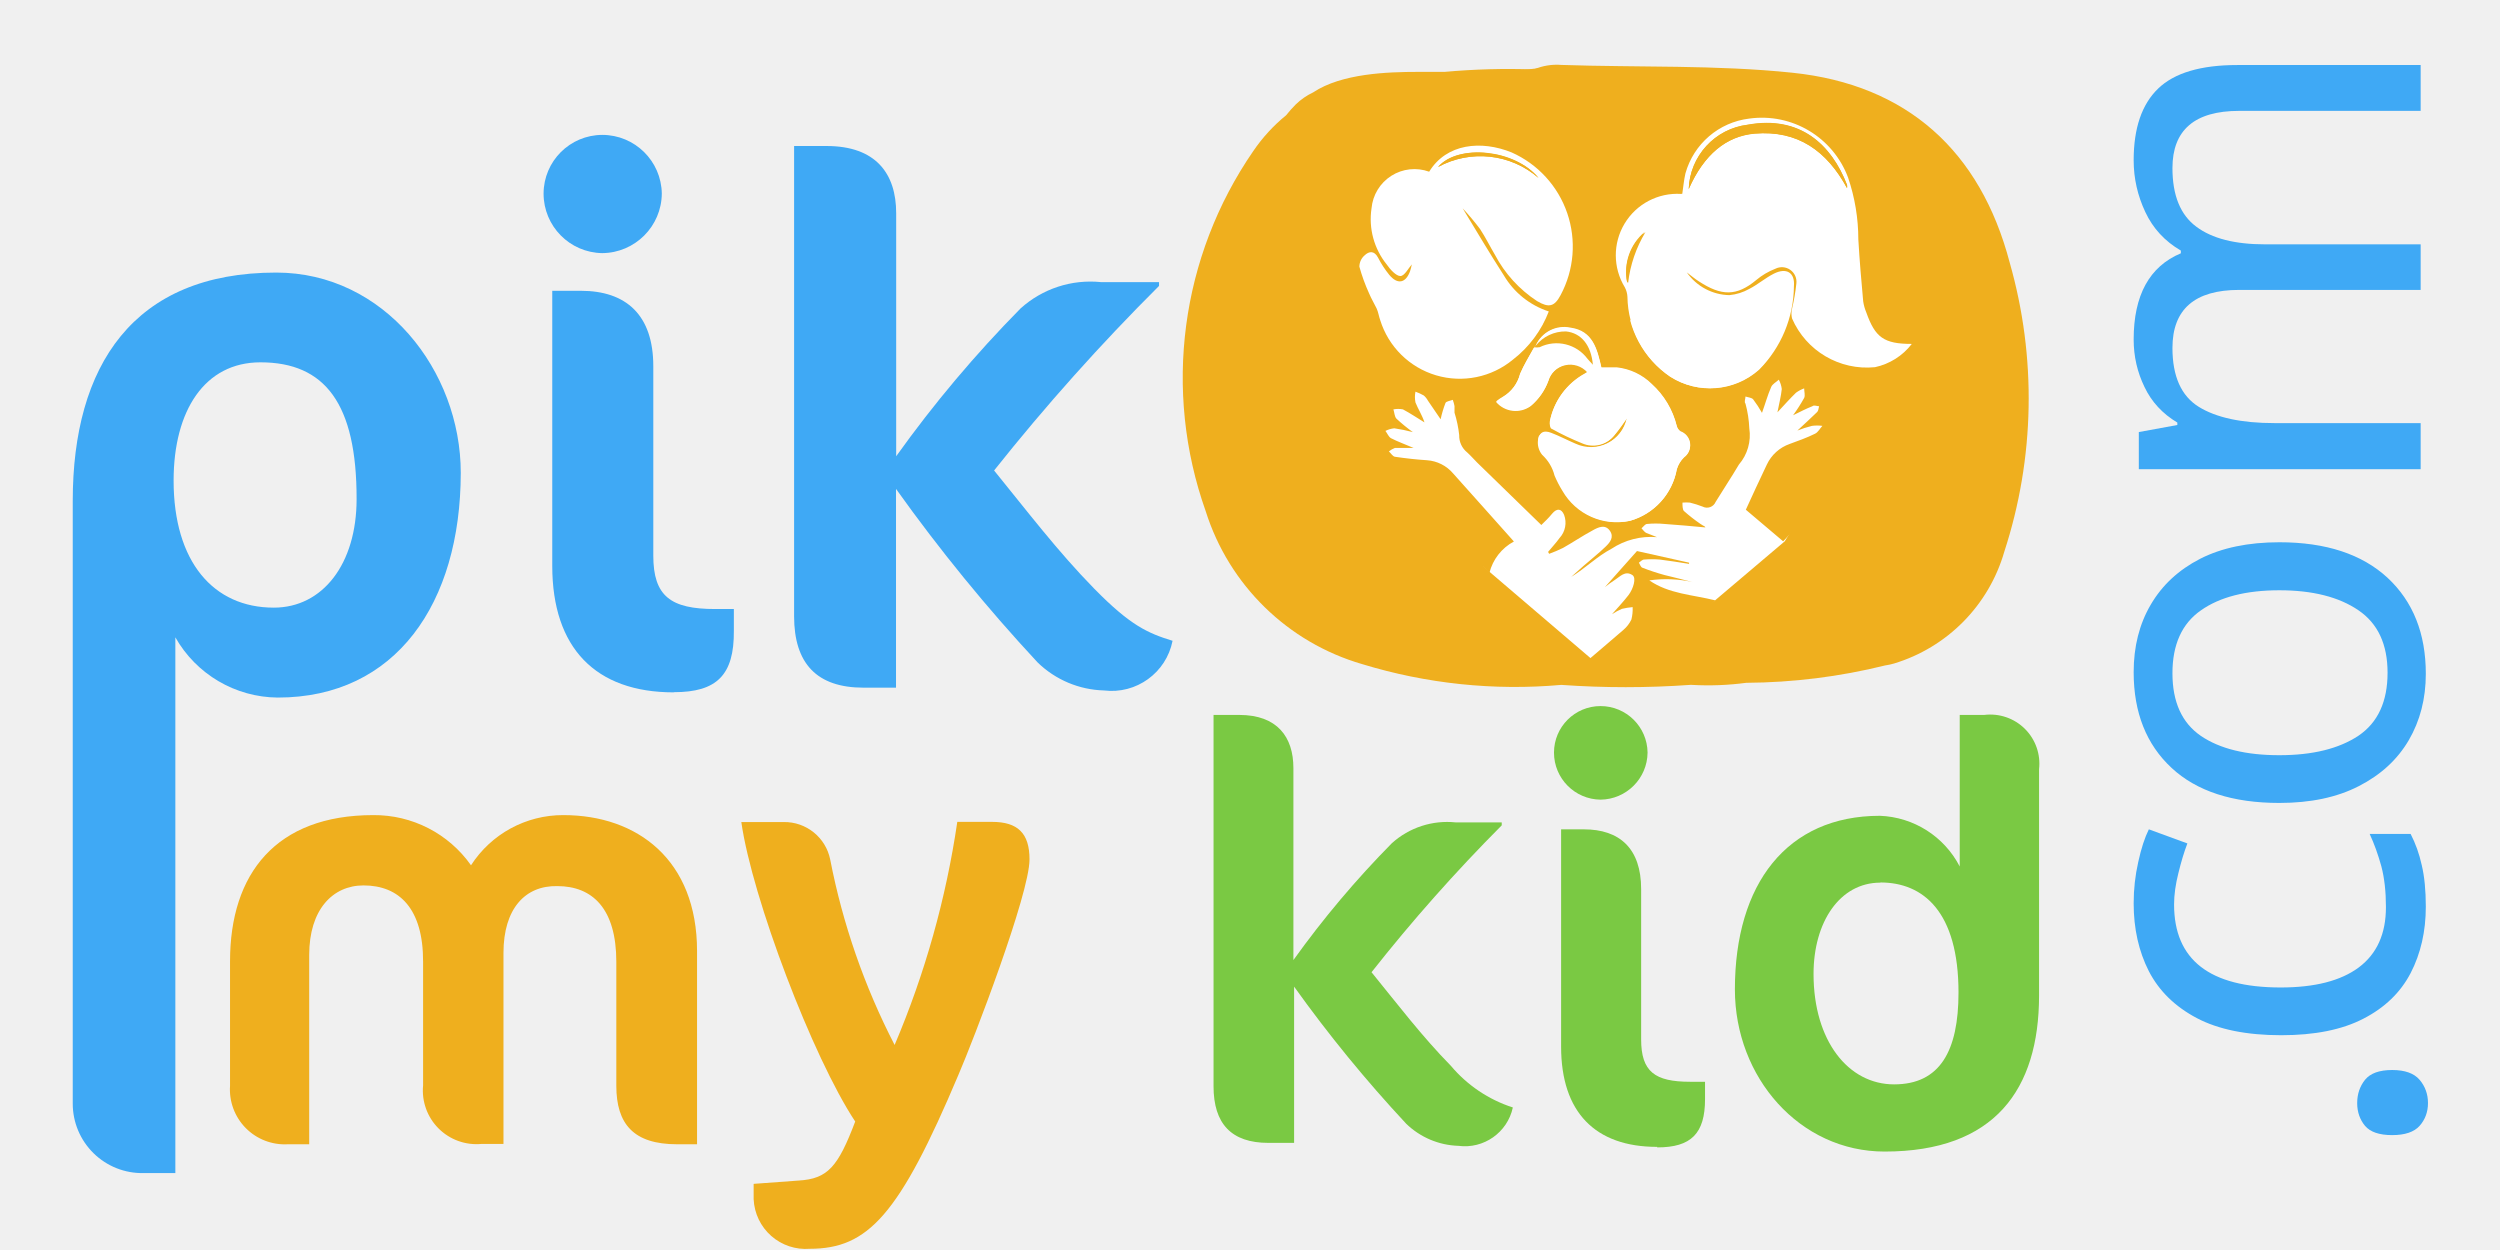
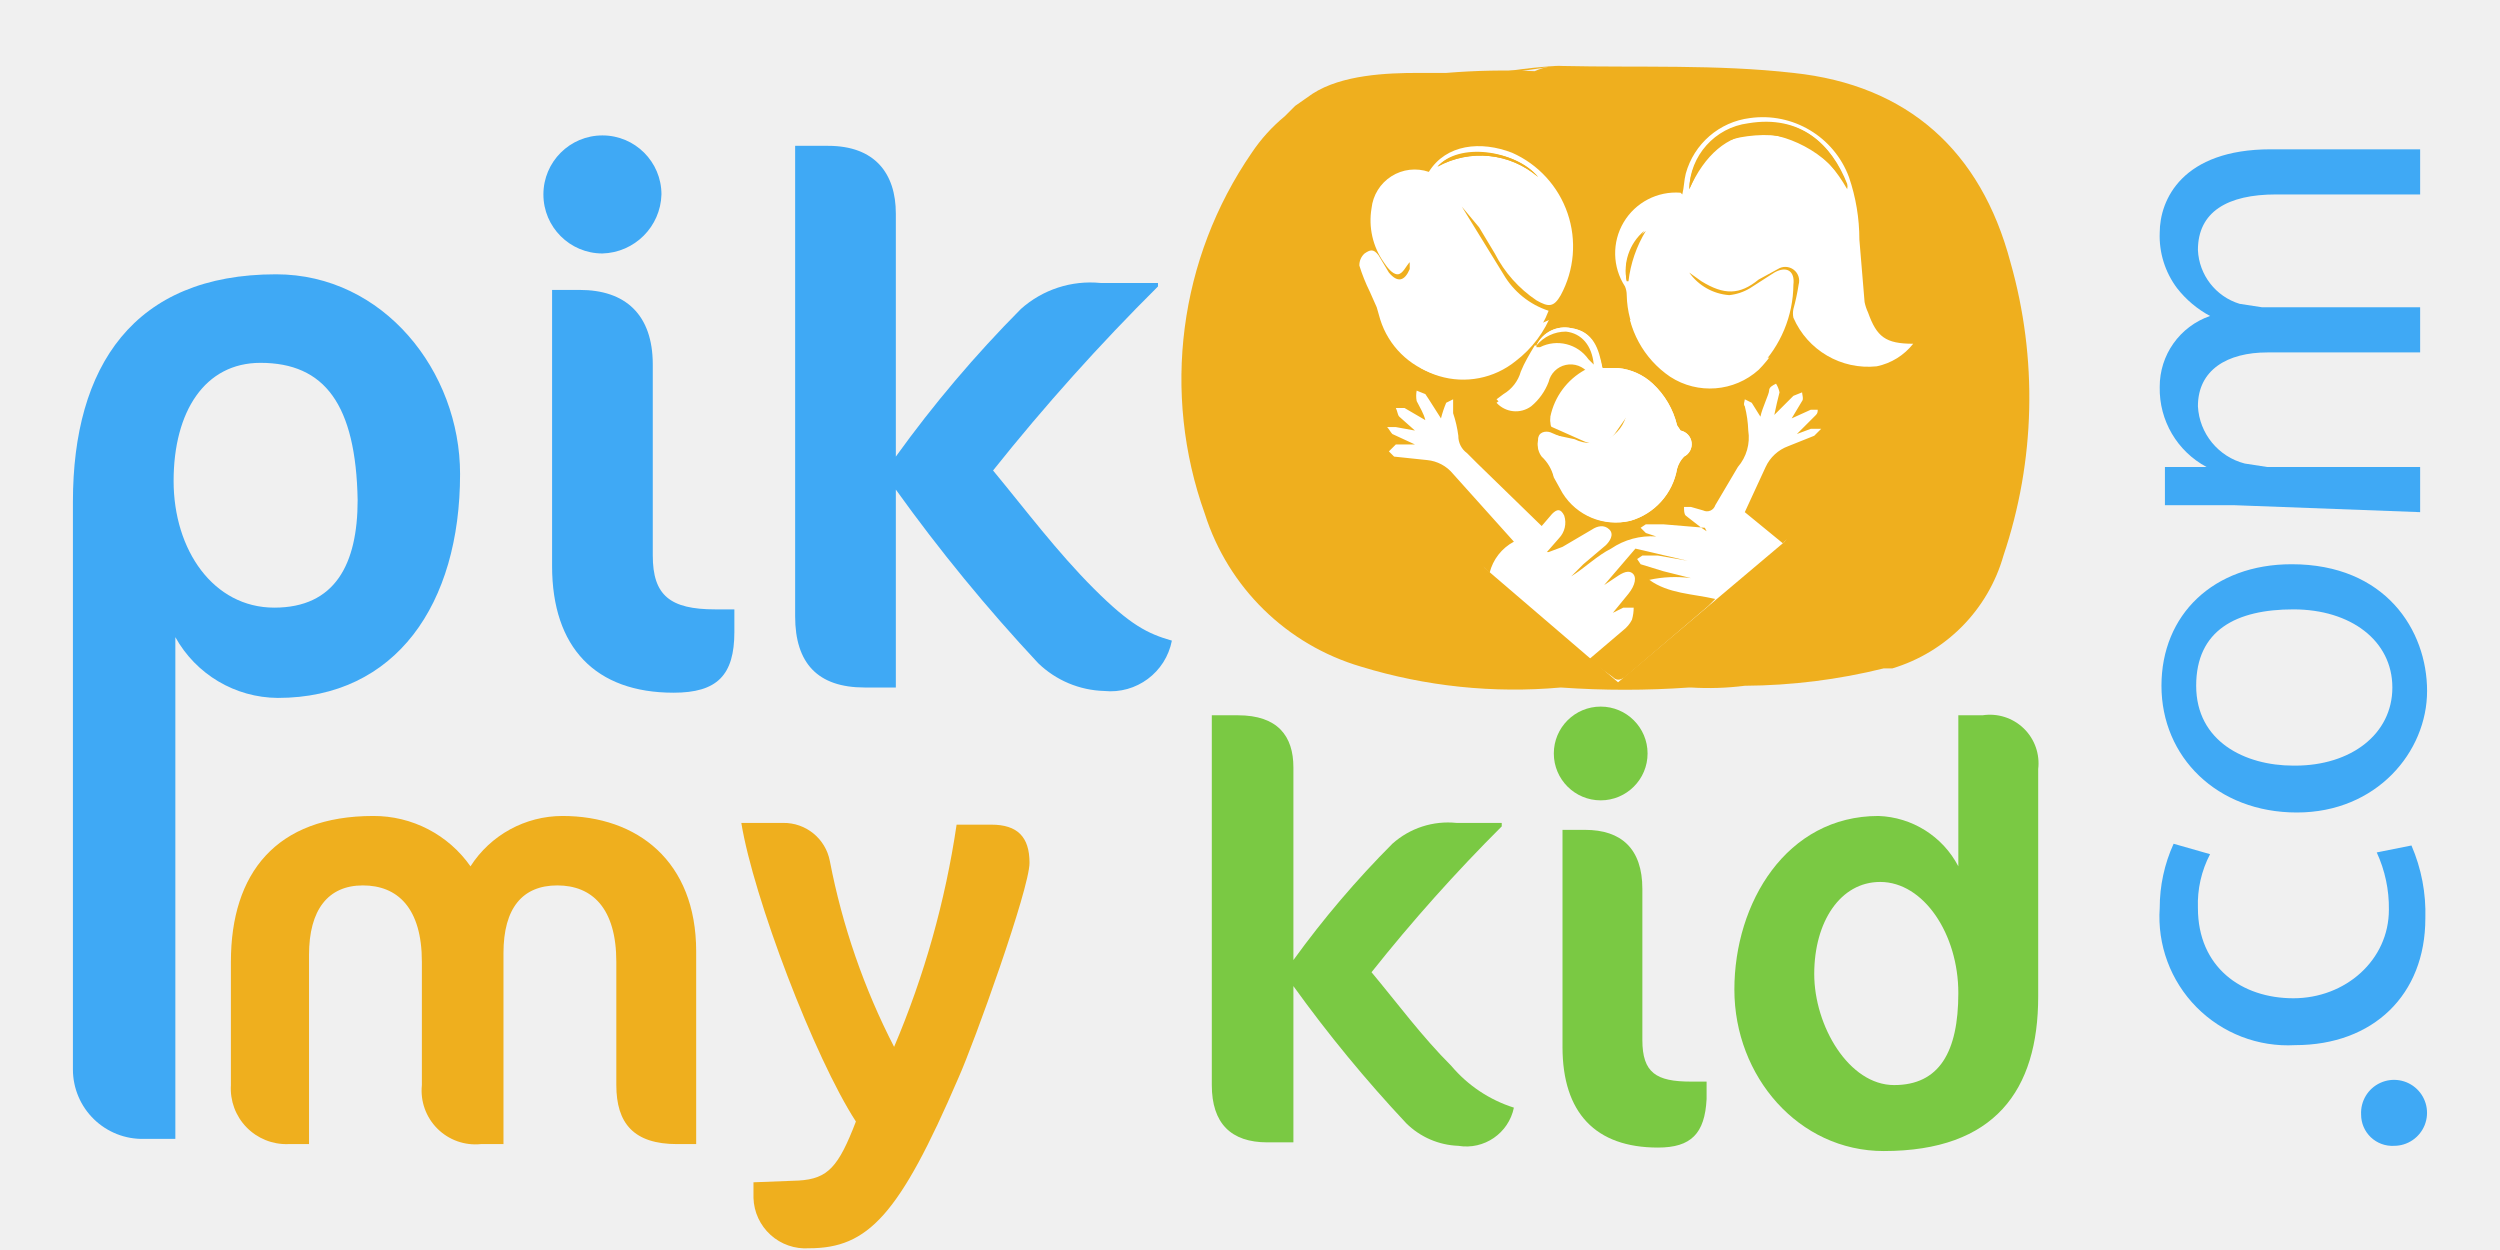
<svg xmlns="http://www.w3.org/2000/svg" id="Layer_1" data-name="Layer 1" width="144" height="72" viewBox="0 0 144 72">
-   <path d="M39,65.91c-2.51,0-3.5-1.17-3.5-3.37V55.4c0-3.06-1.37-4.36-3.4-4.36C30.25,51,29,52.34,29,54.89v11H27.74a3.09,3.09,0,0,1-3.37-3.37V55.4C24.38,52.34,23,51,20.94,51c-1.79,0-3.13,1.41-3.13,4V65.91H16.58a3.16,3.16,0,0,1-3.33-3.37V55.37c0-5.05,2.65-8.42,8.25-8.42a6.82,6.82,0,0,1,5.63,2.89,6.3,6.3,0,0,1,5.32-2.89c4.26,0,7.7,2.58,7.7,7.83V65.91Z" style="fill:#efaf1e" />
-   <path d="M46.64,71.93a3,3,0,0,1-3.23-2.85v-.89L46,68c1.68-.1,2.27-.79,3.26-3.4-2.44-3.68-5.94-12.88-6.56-17.25h2.44a2.69,2.69,0,0,1,2.68,2.16,39.87,39.87,0,0,0,3.71,10.68,52.21,52.21,0,0,0,3.61-12.85h2c1.48,0,2.16.65,2.16,2.16,0,2-3.23,10.41-4.09,12.4C51.79,70,50,71.93,46.64,71.93Z" style="fill:#efaf1e" />
-   <path d="M74.5,44.24V55.3a56,56,0,0,1,5.67-6.73,4.75,4.75,0,0,1,3.68-1.2h2.65v.17A97.68,97.68,0,0,0,79,56c1.48,1.82,2.92,3.71,4.57,5.39a7.79,7.79,0,0,0,3.57,2.4A2.83,2.83,0,0,1,84,66a4.52,4.52,0,0,1-3-1.27,79,79,0,0,1-6.46-7.9v9l-1.48,0c-2.13,0-3.16-1.1-3.16-3.26V41.18h1.48C73.57,41.18,74.5,42.45,74.5,44.24Z" style="fill:#7ac943" />
-   <path d="M92.19,46.06a2.71,2.71,0,0,1-2.68-2.71,2.68,2.68,0,0,1,2.68-2.68,2.71,2.71,0,0,1,2.71,2.68A2.74,2.74,0,0,1,92.19,46.06Zm3.26,20c-3.57,0-5.53-2-5.53-5.77V47.77h1.31c2.06,0,3.3,1.1,3.3,3.44v8.66c0,1.86.79,2.44,2.82,2.44h.86v1C98.21,65.29,97.41,66.09,95.46,66.09Z" style="fill:#7ac943" />
-   <path d="M108.55,66.33c-4.88,0-8.62-4.26-8.62-9.34,0-6.08,3-10,8.35-10a5.4,5.4,0,0,1,4.6,2.92V41.18h1.41a2.83,2.83,0,0,1,3.16,3.13V57.36C117.44,62.75,114.9,66.33,108.55,66.33Zm-.24-15.49c-2.34,0-3.85,2.27-3.85,5.26,0,3.85,2,6.36,4.64,6.36s3.71-1.92,3.71-5.29C112.81,52.51,110.78,50.83,108.31,50.83Z" style="fill:#7ac943" />
-   <path d="M16,40.18a6.84,6.84,0,0,1-5.9-3.47V67.57H8.27a4,4,0,0,1-4.08-4V28.85c0-7.77,3.47-13.15,11.72-13.15,6.21,0,10.63,5.64,10.63,11.54C26.53,34.75,22.8,40.18,16,40.18ZM15,20.87c-3.21,0-5,2.78-5,6.81C10,32.37,12.3,35,15.77,35c2.82,0,4.77-2.52,4.77-6.25C20.55,23.25,18.72,20.87,15,20.87Z" style="fill:#3fa9f5" />
-   <path d="M34.69,14.58a3.43,3.43,0,0,1-3.38-3.43,3.39,3.39,0,0,1,3.38-3.38,3.43,3.43,0,0,1,3.43,3.38A3.46,3.46,0,0,1,34.69,14.58Zm4.12,25.3c-4.51,0-7-2.56-7-7.29V16.75h1.65c2.6,0,4.17,1.39,4.17,4.34V32c0,2.34,1,3.08,3.56,3.08h1.08v1.26C42.29,38.88,41.29,39.87,38.82,39.87Z" style="fill:#3fa9f5" />
-   <path d="M51.62,12.28v14a70.74,70.74,0,0,1,7.16-8.51,6,6,0,0,1,4.64-1.52h3.34v.22a123.27,123.27,0,0,0-9.5,10.63c1.87,2.3,3.69,4.69,5.77,6.81s3.08,2.56,4.51,3a3.58,3.58,0,0,1-3.95,2.86,5.7,5.7,0,0,1-3.82-1.61,99.79,99.79,0,0,1-8.16-10V39.61l-1.87,0c-2.69,0-4-1.39-4-4.12V8.41h1.87C50.45,8.41,51.62,10,51.62,12.28Z" style="fill:#3fa9f5" />
-   <path d="M115.76,15.13c-1.69-6.43-5.91-10.25-12.51-10.94-4.4-.46-8.87-.3-13.31-.45A3.32,3.32,0,0,0,88.35,4a40.68,40.68,0,0,0-5.14.14l-.63,0-.44,0h-.44c-1.79,0-4.42.09-6.06,1.18a3.75,3.75,0,0,0-1,.69,7.3,7.3,0,0,0-.56.63,9.66,9.66,0,0,0-1.89,2.06,23,23,0,0,0-2.74,20.75,13.36,13.36,0,0,0,9,8.8,30.08,30.08,0,0,0,11.48,1.2,52.45,52.45,0,0,0,7.42,0h.11a16.47,16.47,0,0,0,3.12-.12,34.11,34.11,0,0,0,8-1,3.65,3.65,0,0,0,.51-.11,9.47,9.47,0,0,0,6.36-6.45A28.48,28.48,0,0,0,115.76,15.13Z" style="fill:#efaf1e;fill-rule:evenodd" />
-   <polygon points="85.46 32.65 93.23 39.29 102.8 31.18 105.51 26.78 106.41 23.95 105.26 21.56 103 20.6 99.44 20.6 95.93 18.92 92.54 18.13 90.03 18.13 87.92 18.97 85.72 20.08 83.22 21.02 80.02 21.45 79.17 23.14 79.17 25.5 80.52 27.27 84.4 30.07 85.46 32.65" style="fill:#fff;fill-rule:evenodd" />
-   <path d="M98.23,30.38c-.79-.07-1.58-.15-2.36-.2a5.07,5.07,0,0,0-1,0c-.11,0-.21.16-.32.25.09.09.17.22.28.27s.41.15.61.24a4.13,4.13,0,0,0-2.62.67c-.82.43-1.5,1.12-2.32,1.62l.73-.65c.42-.37.86-.71,1.26-1.1.25-.24.5-.55.23-.92s-.65-.2-1,0c-.58.31-1.12.68-1.69,1a7.68,7.68,0,0,1-.8.34l-.06-.11c.22-.27.46-.52.66-.8a1.3,1.3,0,0,0,.26-1.34c-.16-.37-.42-.38-.68-.07s-.36.39-.63.66l-3.7-3.6c-.19-.19-.37-.4-.57-.58a1.23,1.23,0,0,1-.46-1,6.78,6.78,0,0,0-.27-1.29c0-.12,0-.25,0-.38a2.19,2.19,0,0,0-.1-.36c-.15.06-.37.08-.42.18a6.27,6.27,0,0,0-.28.94l-.73-1.07a1.06,1.06,0,0,0-.24-.3,3,3,0,0,0-.48-.22,1.58,1.58,0,0,0,0,.62c.15.38.38.72.52,1.15-.41-.25-.81-.52-1.24-.75a1.5,1.5,0,0,0-.55,0c.06.18.06.42.18.54a9.9,9.9,0,0,0,.94.77,9.5,9.5,0,0,0-1.07-.22,1.49,1.49,0,0,0-.51.15c.11.14.18.34.32.42.39.2.81.35,1.3.56-.42,0-.75,0-1.07,0A1.31,1.31,0,0,0,80,26c.12.11.22.29.35.31.61.09,1.23.16,1.85.2a2.17,2.17,0,0,1,1.5.76c1.16,1.29,2.31,2.59,3.5,3.92A2.83,2.83,0,0,0,85.79,33c-1-.93-7.83-7.76-9.75-10.75a17.11,17.11,0,0,1-2.65-6.35,8.07,8.07,0,0,1,4.06-8.79,11.51,11.51,0,0,1,6.84-1.5,9.48,9.48,0,0,1,5.43,2,14.68,14.68,0,0,1,3.16,3.81l.32.5c.12-.18.21-.33.31-.46a36.22,36.22,0,0,1,2.63-3.33C98.27,6,101,5.45,103.9,5.59a10.48,10.48,0,0,1,5.48,1.78,7.88,7.88,0,0,1,3.82,7.3A14.71,14.71,0,0,1,111,21.19a43.51,43.51,0,0,1-7.29,8.89c-.36.36-.67.77-1,1.1l-2.15-1.82c.37-.8.78-1.71,1.21-2.6a2.29,2.29,0,0,1,1.32-1.19c.49-.18,1-.36,1.46-.59.17-.08.28-.3.42-.45a2.29,2.29,0,0,0-.6,0,6.52,6.52,0,0,0-.84.27c.41-.38.78-.72,1.14-1.07.07-.07.08-.22.11-.33-.13,0-.28-.09-.39,0-.36.14-.7.32-1.11.52a9.62,9.62,0,0,0,.64-1c.07-.14,0-.36,0-.55a1.89,1.89,0,0,0-.47.25c-.35.34-.67.7-1.07,1.13.1-.52.21-.93.25-1.34a1.5,1.5,0,0,0-.17-.54c-.15.14-.37.25-.44.42-.21.48-.35,1-.53,1.49a6.88,6.88,0,0,0-.51-.78c-.09-.1-.29-.11-.44-.16,0,.14-.09.31,0,.41a6.47,6.47,0,0,1,.22,1.42,2.6,2.6,0,0,1-.6,2.09c-.43.73-.9,1.43-1.34,2.15a.54.54,0,0,1-.75.27,6.06,6.06,0,0,0-.73-.23,2.32,2.32,0,0,0-.43,0c0,.16,0,.39.08.48a9.43,9.43,0,0,0,.93.73,3.14,3.14,0,0,0,.28.17ZM88.46,19.91l-.1.11c-.27.49-.58,1-.79,1.49a2.17,2.17,0,0,1-1,1.34,2.61,2.61,0,0,0-.38.26,1.48,1.48,0,0,0,2,.24,3.42,3.42,0,0,0,1-1.42,1.32,1.32,0,0,1,2.26-.52l-.16.1a4,4,0,0,0-2,2.71c0,.14,0,.39.11.44a15.9,15.9,0,0,0,1.76.84A1.54,1.54,0,0,0,93,25.06c.27-.31.5-.66.74-1a2.14,2.14,0,0,1-3,1.49c-.47-.2-.92-.44-1.39-.62s-.68,0-.72.38a1.11,1.11,0,0,0,.24.86,2.41,2.41,0,0,1,.71,1.19,6.26,6.26,0,0,0,.46.89A3.6,3.6,0,0,0,93.88,30,3.79,3.79,0,0,0,96.59,27a1.64,1.64,0,0,1,.42-.69.84.84,0,0,0-.21-1.47.54.54,0,0,1-.22-.32,4.81,4.81,0,0,0-1.44-2.41,3.4,3.4,0,0,0-2-.95c-.3,0-.6,0-.9,0-.24-1.06-.49-2.11-1.78-2.29A1.78,1.78,0,0,0,88.46,19.91Zm8.44-8.75a.36.36,0,0,1-.1,0,3.54,3.54,0,0,0-3.24,5.38,1.31,1.31,0,0,1,.15.54,5.67,5.67,0,0,0,2.48,4.61,4.24,4.24,0,0,0,5.11-.41,6.91,6.91,0,0,0,2-4.8c.07-.79-.43-1.09-1.15-.73-.49.25-.92.62-1.42.88a2.87,2.87,0,0,1-1.15.36,3.06,3.06,0,0,1-2.37-1.34c.24.18.45.37.7.52,1.35.85,2.17.87,3.3-.08a3.91,3.91,0,0,1,1.1-.65.84.84,0,0,1,1.21.86,11.87,11.87,0,0,1-.25,1.45,1.18,1.18,0,0,0,0,.55A4.7,4.7,0,0,0,108,21.15a3.64,3.64,0,0,0,2.08-1.33c-1.58,0-2.11-.38-2.62-1.81a2.68,2.68,0,0,1-.18-.64c-.11-1.19-.21-2.38-.28-3.57a11.06,11.06,0,0,0-.59-3.56,5.3,5.3,0,0,0-5.69-3.4A4.36,4.36,0,0,0,97.08,10C97,10.38,97,10.77,96.9,11.16ZM82.32,9.89A2.48,2.48,0,0,0,79,12a4.16,4.16,0,0,0,.88,3.17c.19.28.52.66.78.66s.47-.46.66-.67a3.07,3.07,0,0,1-.1.39c-.25.7-.72.79-1.2.21a5.66,5.66,0,0,1-.65-1c-.22-.42-.51-.36-.77-.12a.87.87,0,0,0-.3.65,10.31,10.31,0,0,0,.56,1.54c.12.3.31.57.43.86s.13.46.21.68a4.8,4.8,0,0,0,7.65,2.27,6.4,6.4,0,0,0,2.06-2.77,4.69,4.69,0,0,1-2.59-2.08c-.8-1.24-1.55-2.52-2.37-3.86a15.28,15.28,0,0,1,1,1.19c.32.47.57,1,.86,1.49a7.19,7.19,0,0,0,2.42,2.66c.68.41,1,.33,1.36-.34a5.93,5.93,0,0,0-2.81-8.17C85.31,8.07,83.3,8.26,82.32,9.89Z" style="fill:#efaf1e;fill-rule:evenodd" />
-   <path d="M95,33.43c1.13.78,2.47.82,3.8,1.15L98.4,35c-1.61,1.38-3.23,2.75-4.83,4.15-.28.24-.45.24-.72,0-.46-.43-1-.83-1.34-1.16.67-.58,1.34-1.13,2-1.71a1.78,1.78,0,0,0,.46-.6,2.46,2.46,0,0,0,.07-.71,4.14,4.14,0,0,0-.62.1,3.68,3.68,0,0,0-.57.31c.37-.42.68-.75.95-1.1s.48-1,.22-1.16c-.42-.27-.71.1-1,.28a7.15,7.15,0,0,0-.58.42l1.85-2.08,3,.67v.07c-.56-.09-1.12-.18-1.69-.25a5.61,5.61,0,0,0-.9,0c-.1,0-.2.11-.3.18.06.1.11.26.2.29a12.75,12.75,0,0,0,1.27.42c.54.14,1.09.26,1.63.41A6.92,6.92,0,0,0,95,33.43Z" style="fill:#efaf1e;fill-rule:evenodd" />
-   <path d="M96.9,11.16c.06-.39.09-.78.18-1.17a4.36,4.36,0,0,1,3.68-3.16,5.3,5.3,0,0,1,5.69,3.4,11.06,11.06,0,0,1,.59,3.56c.07,1.19.17,2.38.28,3.57a2.68,2.68,0,0,0,.18.64c.51,1.43,1,1.81,2.62,1.81A3.64,3.64,0,0,1,108,21.15a4.7,4.7,0,0,1-4.78-2.81,1.18,1.18,0,0,1,0-.55,11.87,11.87,0,0,0,.25-1.45.84.84,0,0,0-1.21-.86,3.91,3.91,0,0,0-1.1.65c-1.13.94-2,.93-3.3.08-.24-.15-.46-.34-.7-.52A3.06,3.06,0,0,0,99.61,17a2.87,2.87,0,0,0,1.15-.36c.49-.25.92-.63,1.42-.88.72-.36,1.22-.06,1.15.73a6.91,6.91,0,0,1-2,4.8,4.24,4.24,0,0,1-5.11.41,5.67,5.67,0,0,1-2.48-4.61,1.31,1.31,0,0,0-.15-.54,3.54,3.54,0,0,1,3.24-5.38A.36.36,0,0,0,96.9,11.16Zm.37-.27c.88-2,2.17-3.05,3.8-3.19,2.49-.21,4.16,1,5.32,3.14a.65.65,0,0,0,0-.18c-.91-2.35-2.72-4-5.72-3.47A3.87,3.87,0,0,0,97.27,10.89Zm-3.55,5.35,0,.05a7.25,7.25,0,0,1,1-2.92A3,3,0,0,0,93.72,16.24Z" style="fill:#fff;fill-rule:evenodd" />
-   <path d="M82.32,9.89c1-1.63,3-1.82,4.75-1.11A5.93,5.93,0,0,1,89.89,17c-.35.66-.67.75-1.36.34a7.19,7.19,0,0,1-2.42-2.66c-.29-.49-.54-1-.86-1.49a15.28,15.28,0,0,0-1-1.19c.82,1.35,1.57,2.62,2.37,3.86a4.69,4.69,0,0,0,2.59,2.08,6.4,6.4,0,0,1-2.06,2.77,4.8,4.8,0,0,1-7.65-2.27c-.08-.22-.11-.47-.21-.68s-.31-.57-.43-.86a10.31,10.31,0,0,1-.56-1.54.87.87,0,0,1,.3-.65c.25-.24.55-.29.77.12a5.66,5.66,0,0,0,.65,1c.48.58.95.48,1.2-.21a3.07,3.07,0,0,0,.1-.39c-.19.21-.42.67-.66.67s-.59-.38-.78-.66A4.16,4.16,0,0,1,79,12,2.48,2.48,0,0,1,82.32,9.89Zm.51-.27a5.1,5.1,0,0,1,5.79.63C87.27,8.59,84,8.27,82.83,9.62Z" style="fill:#fff;fill-rule:evenodd" />
-   <path d="M88.46,19.91a1.78,1.78,0,0,1,2-1c1.29.18,1.53,1.22,1.78,2.29.31,0,.61,0,.9,0a3.4,3.4,0,0,1,2,.95,4.81,4.81,0,0,1,1.44,2.41.54.54,0,0,0,.22.32A.84.84,0,0,1,97,26.35a1.64,1.64,0,0,0-.42.69A3.79,3.79,0,0,1,93.88,30,3.6,3.6,0,0,1,90,28.28a6.26,6.26,0,0,1-.46-.89,2.41,2.41,0,0,0-.71-1.19,1.11,1.11,0,0,1-.24-.86c0-.38.37-.52.72-.38s.93.42,1.39.62a2.14,2.14,0,0,0,3-1.49c-.24.31-.47.66-.74,1a1.54,1.54,0,0,1-1.82.45,15.9,15.9,0,0,1-1.76-.84c-.09,0-.14-.3-.11-.44a4,4,0,0,1,2-2.71l.16-.1a1.32,1.32,0,0,0-2.26.52,3.42,3.42,0,0,1-1,1.42,1.48,1.48,0,0,1-2-.24,2.61,2.61,0,0,1,.38-.26,2.17,2.17,0,0,0,1-1.34c.22-.52.52-1,.79-1.49a.91.91,0,0,0,.32,0,2.22,2.22,0,0,1,2.78.66l.3.33c-.1-1.13-.67-1.83-1.55-1.92A2.18,2.18,0,0,0,88.46,19.91Z" style="fill:#fff;fill-rule:evenodd" />
-   <path d="M88.46,19.91a2.18,2.18,0,0,1,1.74-.82c.88.09,1.45.79,1.55,1.92l-.3-.33A2.22,2.22,0,0,0,88.68,20a.91.91,0,0,1-.32,0Z" style="fill:#efaf1e;fill-rule:evenodd" />
-   <path d="M97.27,10.89a3.87,3.87,0,0,1,3.4-3.71c3-.55,4.82,1.13,5.72,3.47a.65.65,0,0,1,0,.18c-1.17-2.14-2.83-3.34-5.32-3.14C99.44,7.84,98.15,8.89,97.27,10.89Z" style="fill:#efaf1e;fill-rule:evenodd" />
-   <path d="M93.72,16.24a3,3,0,0,1,1.06-2.87,7.25,7.25,0,0,0-1,2.92Z" style="fill:#efaf1e;fill-rule:evenodd" />
-   <path d="M82.83,9.62c1.15-1.35,4.44-1,5.79.63A5.1,5.1,0,0,0,82.83,9.62Z" style="fill:#efaf1e;fill-rule:evenodd" />
-   <path d="M89.38,4.18c-1.53.22-3.06.44-4.59.77" style="fill:#efaf1e;fill-rule:evenodd" />
-   <path d="M89.6,3.85c-3.39.22-6.67,1.09-10.06,1.53" style="fill:#efaf1e;fill-rule:evenodd" />
-   <text transform="translate(139.43 67.57) rotate(-90)" style="font-size:30.276px;fill:#3fa9f5;font-family:MyriadPro-Regular, Myriad Pro">.<tspan x="6.27" y="0" style="letter-spacing:-0.006em">c</tspan>
-     <tspan x="19.65" y="0" style="letter-spacing:-0em">om</tspan>
-   </text>
+   <defs>
+     <style>
+       .cls-1, .cls-4 {
+         fill: #efaf1e;
+       }
+ 
+       .cls-2 {
+         fill: #7ac943;
+       }
+ 
+       .cls-3 {
+         fill: #3fa9f5;
+       }
+ 
+       .cls-4, .cls-5 {
+         fill-rule: evenodd;
+       }
+ 
+       .cls-5 {
+         fill: #fff;
+       }
+     </style>
+   </defs>
+   <g>
+     <path class="cls-1" d="M39,65.9c-2.5,0-3.5-1.2-3.5-3.4V55.4c0-3.1-1.4-4.4-3.4-4.4S29,52.3,29,54.9v11H27.7a3.1,3.1,0,0,1-3.4-3.4V55.4c0-3.1-1.4-4.4-3.4-4.4s-3.1,1.4-3.1,4V65.9H16.6a3.2,3.2,0,0,1-3.3-3.4V55.4c0-5.1,2.6-8.4,8.2-8.4a6.8,6.8,0,0,1,5.6,2.9,6.3,6.3,0,0,1,5.3-2.9c4.3,0,7.7,2.6,7.7,7.8V65.9Z" />
+     <path class="cls-1" d="M46.6,71.9a3,3,0,0,1-3.2-2.9v-.9L46,68c1.7-.1,2.3-.8,3.3-3.4-2.4-3.7-5.9-12.9-6.6-17.2h2.4a2.7,2.7,0,0,1,2.7,2.2,39.9,39.9,0,0,0,3.7,10.7,52.2,52.2,0,0,0,3.6-12.8h2c1.5,0,2.2.7,2.2,2.2s-3.2,10.4-4.1,12.4C51.8,70,50,71.9,46.6,71.9Z" />
+     <path class="cls-2" d="M74.5,44.2V55.3a56,56,0,0,1,5.7-6.7,4.8,4.8,0,0,1,3.7-1.2h2.6v.2A97.7,97.7,0,0,0,79,56c1.5,1.8,2.9,3.7,4.6,5.4a7.8,7.8,0,0,0,3.6,2.4A2.8,2.8,0,0,1,84,66a4.5,4.5,0,0,1-3-1.3,79,79,0,0,1-6.5-7.9v9H73c-2.1,0-3.2-1.1-3.2-3.3V41.2h1.5C73.6,41.2,74.5,42.4,74.5,44.2Z" />
+     <path class="cls-2" d="M92.2,46.1a2.7,2.7,0,0,1-2.7-2.7,2.7,2.7,0,0,1,2.7-2.7,2.7,2.7,0,0,1,2.7,2.7A2.7,2.7,0,0,1,92.2,46.1Zm3.3,20c-3.6,0-5.5-2-5.5-5.8V47.8h1.3c2.1,0,3.3,1.1,3.3,3.4v8.7c0,1.9.8,2.4,2.8,2.4h.9v1C98.2,65.3,97.4,66.1,95.5,66.1Z" />
+     <path class="cls-2" d="M108.5,66.3c-4.9,0-8.6-4.3-8.6-9.3s3-10,8.3-10a5.4,5.4,0,0,1,4.6,2.9V41.2h1.4a2.8,2.8,0,0,1,3.2,3.1V57.4C117.4,62.8,114.9,66.3,108.5,66.3Zm-.2-15.5c-2.3,0-3.8,2.3-3.8,5.3s2,6.4,4.6,6.4,3.7-1.9,3.7-5.3S110.8,50.8,108.3,50.8Z" />
+     <path class="cls-3" d="M16,40.2a6.8,6.8,0,0,1-5.9-3.5V65.6H8.3a4,4,0,0,1-4.1-4V28.9c0-7.8,3.5-13.1,11.7-13.1,6.2,0,10.6,5.6,10.6,11.5C26.5,34.8,22.8,40.2,16,40.2ZM15,20.9c-3.2,0-5,2.8-5,6.8S12.3,35,15.8,35s4.8-2.5,4.8-6.2C20.5,23.3,18.7,20.9,15,20.9Z" />
+     <path class="cls-3" d="M34.7,14.6a3.4,3.4,0,0,1-3.4-3.4,3.4,3.4,0,0,1,3.4-3.4,3.4,3.4,0,0,1,3.4,3.4A3.5,3.5,0,0,1,34.7,14.6Zm4.1,25.3c-4.5,0-7-2.6-7-7.3V16.7h1.6c2.6,0,4.2,1.4,4.2,4.3V32c0,2.3,1,3.1,3.6,3.1h1.1v1.3C42.3,38.9,41.3,39.9,38.8,39.9Z" />
+     <path class="cls-3" d="M51.6,12.3v14a70.7,70.7,0,0,1,7.2-8.5,6,6,0,0,1,4.6-1.5h3.3v.2a123.3,123.3,0,0,0-9.5,10.6c1.9,2.3,3.7,4.7,5.8,6.8s3.1,2.6,4.5,3a3.6,3.6,0,0,1-3.9,2.9,5.7,5.7,0,0,1-3.8-1.6,99.8,99.8,0,0,1-8.2-10V39.6H49.8c-2.7,0-4-1.4-4-4.1V8.4h1.9C50.4,8.4,51.6,10,51.6,12.3Z" />
+     <g>
+       <path class="cls-4" d="M115.8,15.1c-1.7-6.4-5.9-10.2-12.5-10.9-4.4-.5-8.9-.3-13.3-.4a3.3,3.3,0,0,0-1.6.3,40.7,40.7,0,0,0-5.1.1H81.7c-1.8,0-4.4.1-6.1,1.2l-1,.7-.6.6a9.7,9.7,0,0,0-1.9,2.1,23,23,0,0,0-2.7,20.8,13.4,13.4,0,0,0,9,8.8,30.1,30.1,0,0,0,11.5,1.2,52.5,52.5,0,0,0,7.4,0h.1a16.5,16.5,0,0,0,3.1-.1,34.1,34.1,0,0,0,8-1h.5a9.5,9.5,0,0,0,6.4-6.5A28.5,28.5,0,0,0,115.8,15.1Z" />
+       <g>
+         <polygon class="cls-5" points="85.5 32.7 93.2 39.3 102.8 31.2 105.5 26.8 106.4 23.9 105.3 21.6 103 20.6 99.4 20.6 95.9 18.9 92.5 18.1 90 18.1 87.9 19 85.7 20.1 83.2 21 80 21.4 79.2 23.1 79.2 25.5 80.5 27.3 84.4 30.1 85.5 32.7" />
+         <g>
+           <path class="cls-4" d="M98.2,30.4l-2.4-.2h-1l-.3.2.3.3.6.2a4.1,4.1,0,0,0-2.6.7c-.8.4-1.5,1.1-2.3,1.6l.7-.7,1.3-1.1c.2-.2.5-.6.2-.9s-.7-.2-1,0l-1.7,1-.8.3h-.1l.7-.8a1.3,1.3,0,0,0,.3-1.3c-.2-.4-.4-.4-.7-.1l-.6.7-3.7-3.6-.6-.6a1.2,1.2,0,0,1-.5-1,6.8,6.8,0,0,0-.3-1.3c0-.1,0-.3,0-.4v-.4l-.4.2a6.3,6.3,0,0,0-.3.9l-.7-1.1-.2-.3-.5-.2a1.6,1.6,0,0,0,0,.6c.2.4.4.7.5,1.1l-1.2-.7h-.5c.1.2.1.4.2.5l.9.8-1.1-.2h-.5c.1.1.2.3.3.4l1.3.6H80.4L80,26l.3.3,1.9.2a2.2,2.2,0,0,1,1.5.8l3.5,3.9A2.8,2.8,0,0,0,85.8,33c-1-.9-7.8-7.8-9.7-10.7a17.1,17.1,0,0,1-2.7-6.3,8.1,8.1,0,0,1,4.1-8.8,11.5,11.5,0,0,1,6.8-1.5,9.5,9.5,0,0,1,5.4,2,14.7,14.7,0,0,1,3.2,3.8l.3.5.3-.5a36.2,36.2,0,0,1,2.6-3.3c2.1-2.2,4.9-2.7,7.8-2.5a10.5,10.5,0,0,1,5.5,1.8,7.9,7.9,0,0,1,3.8,7.3,14.7,14.7,0,0,1-2.2,6.5,43.5,43.5,0,0,1-7.3,8.9l-1,1.1-2.2-1.8,1.2-2.6a2.3,2.3,0,0,1,1.3-1.2l1.5-.6.4-.4h-.6l-.8.3,1.1-1.1c.1-.1.1-.2.1-.3h-.4l-1.1.5.6-1c.1-.1,0-.4,0-.5l-.5.2-1.1,1.1c.1-.5.2-.9.3-1.3a1.5,1.5,0,0,0-.2-.5c-.2.1-.4.2-.4.4s-.4,1-.5,1.5l-.5-.8-.4-.2c0,.1-.1.3,0,.4a6.5,6.5,0,0,1,.2,1.4,2.6,2.6,0,0,1-.6,2.1l-1.3,2.2a.5.5,0,0,1-.7.3l-.7-.2H97c0,.2,0,.4.1.5l.9.7.3.2ZM88.5,19.9h-.1c-.3.5-.6,1-.8,1.5a2.2,2.2,0,0,1-1,1.3l-.4.3a1.5,1.5,0,0,0,2,.2,3.4,3.4,0,0,0,1-1.4,1.3,1.3,0,0,1,2.3-.5h-.2a4,4,0,0,0-2,2.7c0,.1,0,.4.1.4l1.8.8a1.5,1.5,0,0,0,1.8-.4l.7-1a2.1,2.1,0,0,1-3,1.5L89.3,25c-.4-.1-.7,0-.7.4a1.1,1.1,0,0,0,.2.9,2.4,2.4,0,0,1,.7,1.2l.5.9A3.6,3.6,0,0,0,93.9,30,3.8,3.8,0,0,0,96.6,27a1.6,1.6,0,0,1,.4-.7.8.8,0,0,0-.2-1.5l-.2-.3a4.8,4.8,0,0,0-1.4-2.4,3.4,3.4,0,0,0-2-.9h-.9c-.2-1.1-.5-2.1-1.8-2.3A1.8,1.8,0,0,0,88.5,19.9Zm8.4-8.7h-.1a3.5,3.5,0,0,0-3.2,5.4,1.3,1.3,0,0,1,.1.5,5.7,5.7,0,0,0,2.5,4.6,4.2,4.2,0,0,0,5.1-.4,6.9,6.9,0,0,0,2-4.8c.1-.8-.4-1.1-1.1-.7l-1.4.9a2.9,2.9,0,0,1-1.2.4,3.1,3.1,0,0,1-2.4-1.3l.7.5c1.3.9,2.2.9,3.3-.1l1.1-.6a.8.8,0,0,1,1.2.9,11.9,11.9,0,0,1-.3,1.4,1.2,1.2,0,0,0,0,.5,4.7,4.7,0,0,0,4.8,2.8,3.6,3.6,0,0,0,2.1-1.3c-1.6,0-2.1-.4-2.6-1.8a2.7,2.7,0,0,1-.2-.6c-.1-1.2-.2-2.4-.3-3.6a11.1,11.1,0,0,0-.6-3.6,5.3,5.3,0,0,0-5.7-3.4A4.4,4.4,0,0,0,97.1,10C97,10.4,97,10.8,96.9,11.2ZM82.3,9.9A2.5,2.5,0,0,0,79,12a4.2,4.2,0,0,0,.9,3.2c.2.3.5.7.8.7s.5-.5.7-.7v.4c-.3.7-.7.8-1.2.2l-.6-1c-.2-.4-.5-.4-.8-.1a.9.9,0,0,0-.3.7,10.3,10.3,0,0,0,.6,1.5l.4.9.2.7a4.8,4.8,0,0,0,7.6,2.3,6.4,6.4,0,0,0,2.1-2.8,4.7,4.7,0,0,1-2.6-2.1L84.3,12l1,1.2.9,1.5a7.2,7.2,0,0,0,2.4,2.7c.7.4,1,.3,1.4-.3a5.9,5.9,0,0,0-2.8-8.2C85.3,8.1,83.3,8.3,82.3,9.9Z" />
+           <path class="cls-4" d="M95,33.4c1.1.8,2.5.8,3.8,1.1l-.4.4-4.8,4.1c-.3.2-.5.2-.7,0L91.5,38l2-1.7a1.8,1.8,0,0,0,.5-.6,2.5,2.5,0,0,0,.1-.7h-.6l-.6.3.9-1.1c.4-.5.5-1,.2-1.2s-.7.1-1,.3l-.6.4,1.8-2.1,3,.7h0l-1.7-.3h-.9l-.3.2.2.3,1.3.4,1.6.4A6.9,6.9,0,0,0,95,33.4Z" />
+           <path class="cls-5" d="M96.9,11.2c.1-.4.1-.8.2-1.2a4.4,4.4,0,0,1,3.7-3.2,5.3,5.3,0,0,1,5.7,3.4,11.1,11.1,0,0,1,.6,3.6c.1,1.2.2,2.4.3,3.6a2.7,2.7,0,0,0,.2.6c.5,1.4,1,1.8,2.6,1.8a3.6,3.6,0,0,1-2.1,1.3,4.7,4.7,0,0,1-4.8-2.8,1.2,1.2,0,0,1,0-.5,11.9,11.9,0,0,0,.3-1.4.8.8,0,0,0-1.2-.9l-1.1.6c-1.1.9-2,.9-3.3.1l-.7-.5A3.1,3.1,0,0,0,99.6,17a2.9,2.9,0,0,0,1.2-.4l1.4-.9c.7-.4,1.2-.1,1.1.7a6.9,6.9,0,0,1-2,4.8,4.2,4.2,0,0,1-5.1.4,5.7,5.7,0,0,1-2.5-4.6,1.3,1.3,0,0,0-.1-.5,3.5,3.5,0,0,1,3.2-5.4Zm.4-.3c.9-2,2.2-3.1,3.8-3.2s4.2,1,5.3,3.1a.7.7,0,0,0,0-.2c-.9-2.3-2.7-4-5.7-3.5A3.9,3.9,0,0,0,97.3,10.9Zm-3.6,5.3h0a7.2,7.2,0,0,1,1-2.9A3,3,0,0,0,93.7,16.2Z" />
+           <path class="cls-5" d="M82.3,9.9c1-1.6,3-1.8,4.8-1.1A5.9,5.9,0,0,1,89.9,17c-.4.7-.7.7-1.4.3a7.2,7.2,0,0,1-2.4-2.7l-.9-1.5-1-1.2,2.4,3.9a4.7,4.7,0,0,0,2.6,2.1,6.4,6.4,0,0,1-2.1,2.8,4.8,4.8,0,0,1-7.6-2.3l-.2-.7-.4-.9a10.3,10.3,0,0,1-.6-1.5.9.9,0,0,1,.3-.7c.3-.2.5-.3.8.1l.6,1c.5.6.9.5,1.2-.2v-.4c-.2.2-.4.7-.7.7s-.6-.4-.8-.7A4.2,4.2,0,0,1,79,12,2.5,2.5,0,0,1,82.3,9.9Zm.5-.3a5.1,5.1,0,0,1,5.8.6C87.3,8.6,84,8.3,82.8,9.6Z" />
+           <path class="cls-5" d="M88.5,19.9a1.8,1.8,0,0,1,2-1c1.3.2,1.5,1.2,1.8,2.3h.9a3.4,3.4,0,0,1,2,.9,4.8,4.8,0,0,1,1.4,2.4l.2.3a.8.8,0,0,1,.2,1.5,1.6,1.6,0,0,0-.4.7A3.8,3.8,0,0,1,93.9,30,3.6,3.6,0,0,1,90,28.3l-.5-.9a2.4,2.4,0,0,0-.7-1.2,1.1,1.1,0,0,1-.2-.9c0-.4.4-.5.7-.4l1.4.6a2.1,2.1,0,0,0,3-1.5l-.7,1a1.5,1.5,0,0,1-1.8.4l-1.8-.8c-.1,0-.1-.3-.1-.4a4,4,0,0,1,2-2.7h.2a1.3,1.3,0,0,0-2.3.5,3.4,3.4,0,0,1-1,1.4,1.5,1.5,0,0,1-2-.2l.4-.3a2.2,2.2,0,0,0,1-1.3c.2-.5.5-1,.8-1.5h.3a2.2,2.2,0,0,1,2.8.7l.3.3c-.1-1.1-.7-1.8-1.6-1.9A2.2,2.2,0,0,0,88.5,19.9Z" />
+           <path class="cls-4" d="M88.5,19.9a2.2,2.2,0,0,1,1.7-.8c.9.1,1.5.8,1.6,1.9l-.3-.3a2.2,2.2,0,0,0-2.8-.7h-.2Z" />
+           <path class="cls-4" d="M97.3,10.9a3.9,3.9,0,0,1,3.4-3.7c3-.6,4.8,1.1,5.7,3.5a.7.7,0,0,1,0,.2c-1.2-2.1-2.8-3.3-5.3-3.1S98.2,8.9,97.3,10.9Z" />
+           <path class="cls-4" d="M93.7,16.2a3,3,0,0,1,1.1-2.9,7.2,7.2,0,0,0-1,2.9Z" />
+           <path class="cls-4" d="M82.8,9.6c1.2-1.4,4.4-1,5.8.6A5.1,5.1,0,0,0,82.8,9.6Z" />
+         </g>
+       </g>
+       <path class="cls-4" d="M89.4,4.2l-4.6.8" />
+       <path class="cls-4" d="M89.6,3.8c-3.4.2-6.7,1.1-10.1,1.5" />
+     </g>
+     <g>
+       <path class="cls-3" d="M137.9,66a1.8,1.8,0,0,1-1.9-1.8,1.9,1.9,0,1,1,1.9,1.8Z" />
+       <path class="cls-3" d="M138.9,48.7a9.8,9.8,0,0,1,.8,4.2c0,4.4-3,7.3-7.5,7.3a7.4,7.4,0,0,1-7.8-7.9,8.9,8.9,0,0,1,.8-3.7l2.1.6a6.2,6.2,0,0,0-.7,3.1c0,3.4,2.5,5.2,5.5,5.2s5.5-2.2,5.5-5.1a7.6,7.6,0,0,0-.7-3.3Z" />
+       <path class="cls-3" d="M132,32.5c5.4,0,7.8,3.8,7.8,7.3s-2.9,7-7.5,7-7.8-3.2-7.8-7.3S127.5,32.5,132,32.5Zm.2,11.6c3.2,0,5.6-1.8,5.6-4.5s-2.4-4.5-5.7-4.5-5.6,1.2-5.6,4.4S129.3,44.1,132.1,44.1Z" />
+       <path class="cls-3" d="M128.7,29.1h-4V26.9h2.4a5.1,5.1,0,0,1-2.7-4.6,4.3,4.3,0,0,1,2.9-4.1h0a6,6,0,0,1-1.9-1.6,5,5,0,0,1-1-3.2c0-1.9,1.3-4.8,6.4-4.8h8.6v2.6h-8.3c-2.8,0-4.5,1-4.5,3.2a3.4,3.4,0,0,0,2.4,3.1l1.3.2h9.1v2.6h-8.8c-2.3,0-4,1-4,3.1a3.6,3.6,0,0,0,2.7,3.3l1.3.2h8.8v2.6Z" />
+     </g>
+   </g>
</svg>
